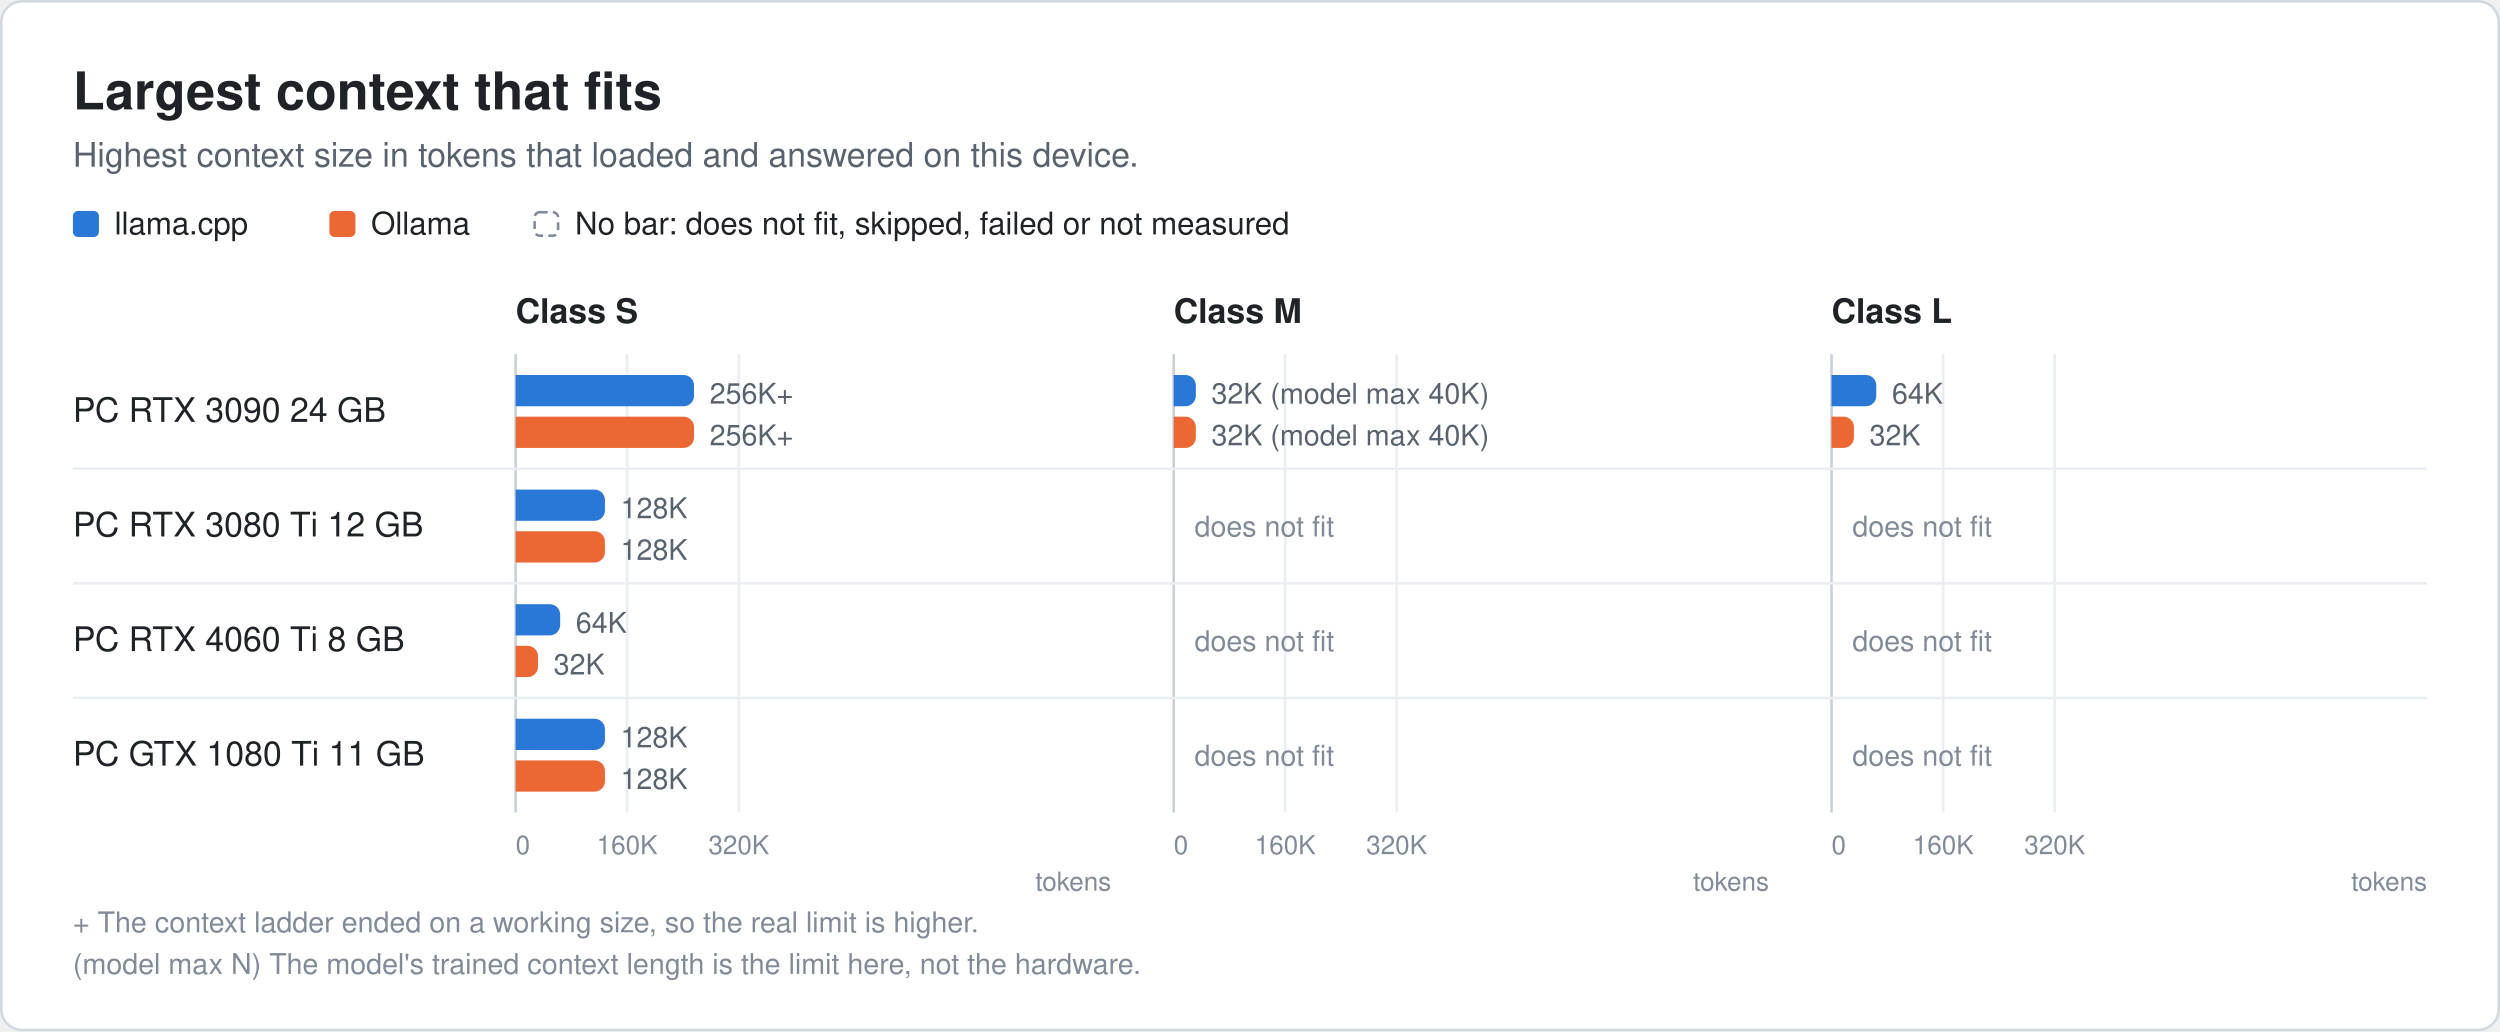
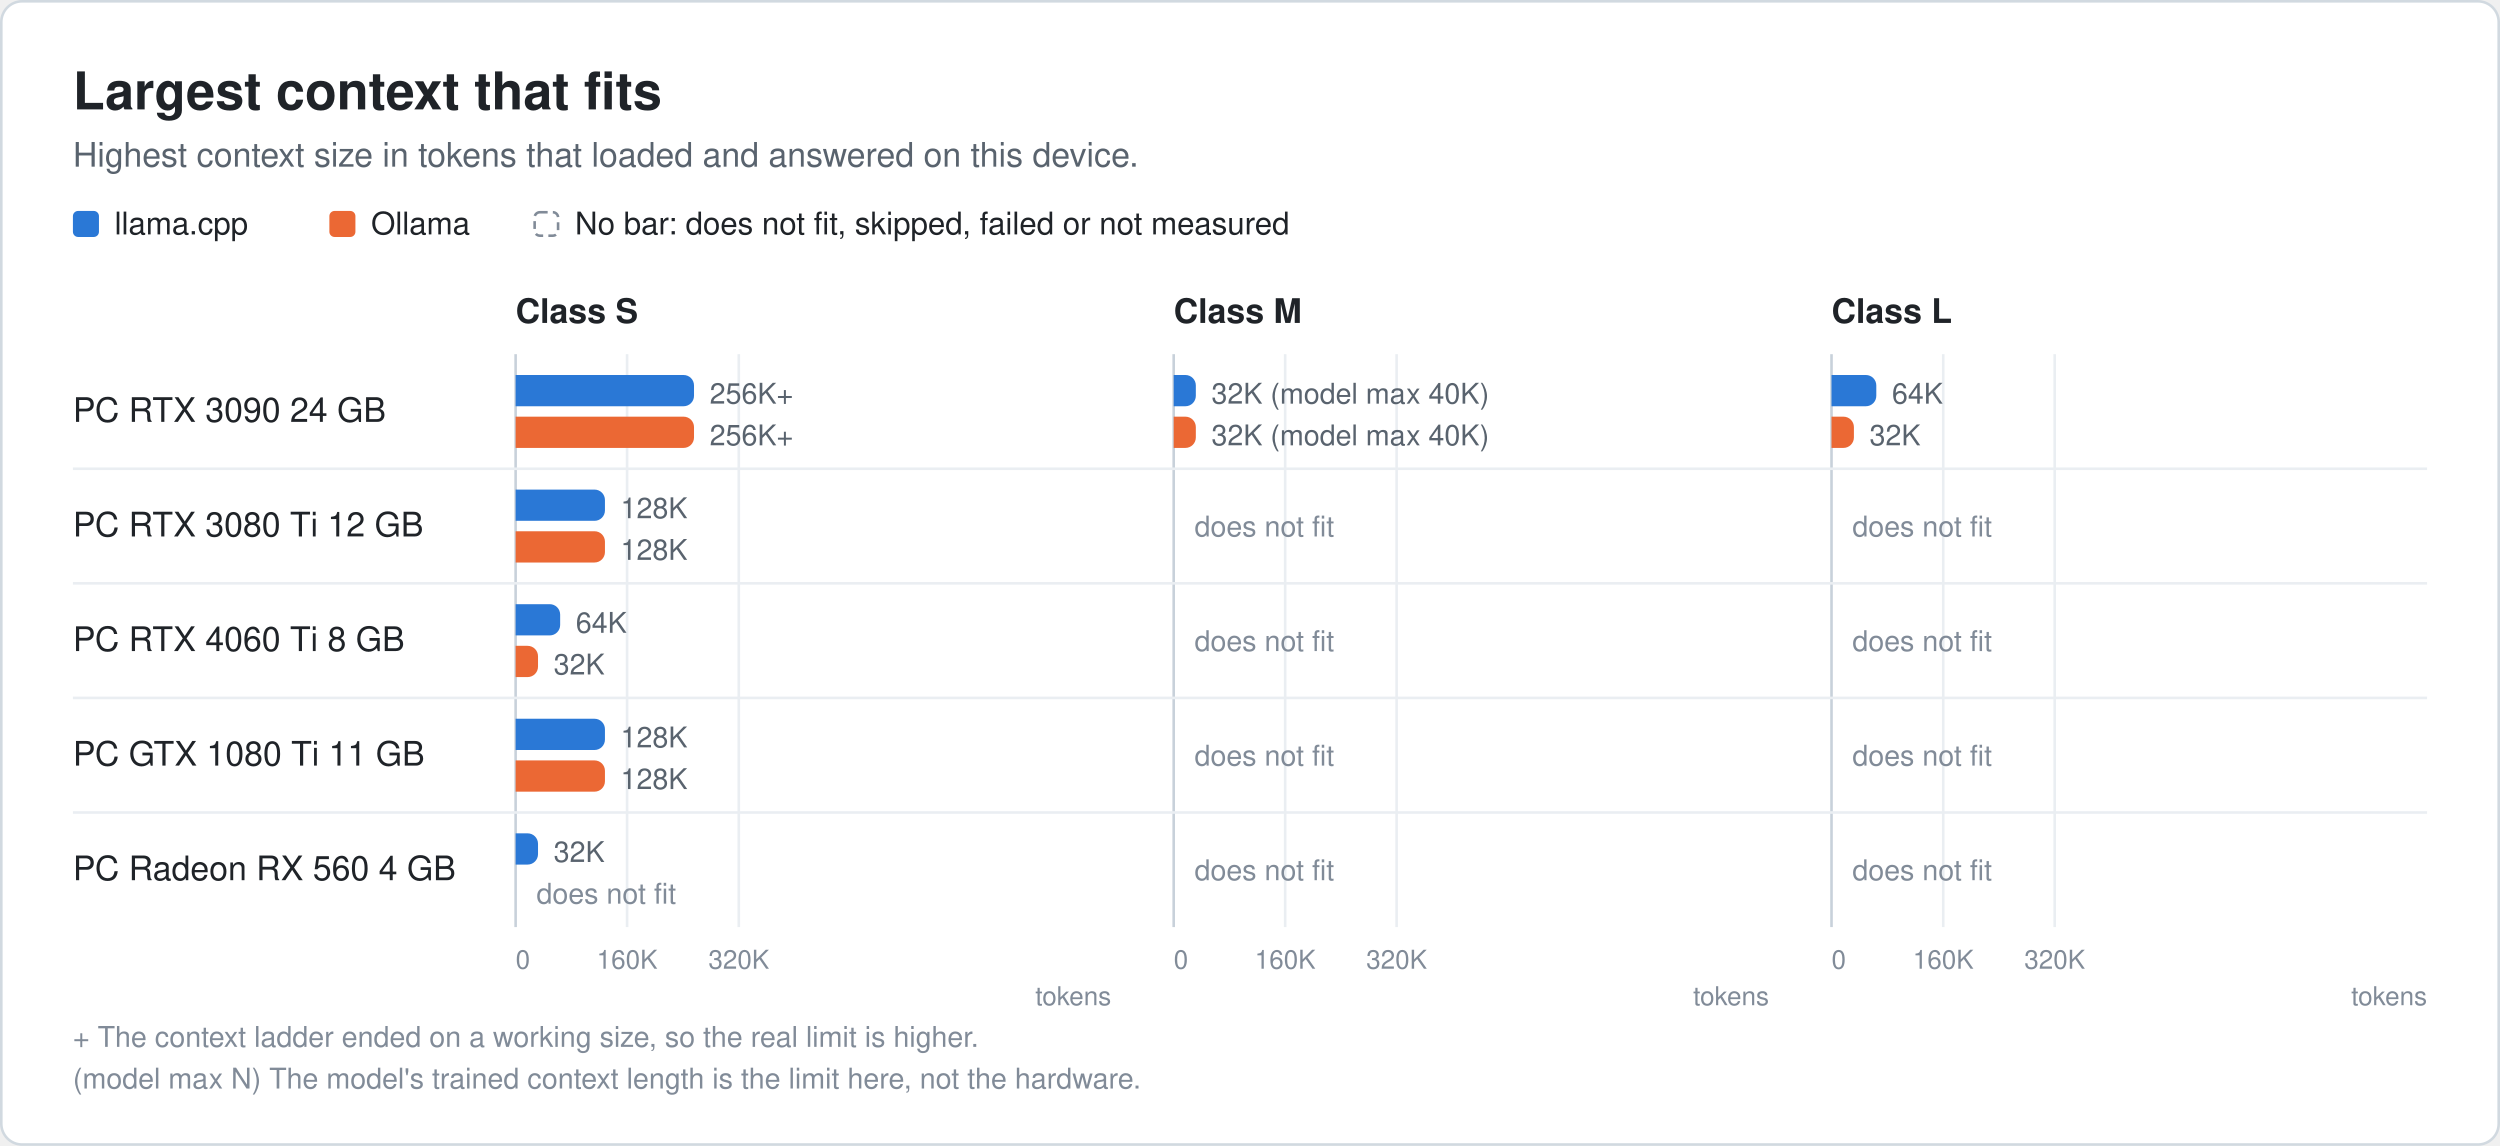
- <svg xmlns="http://www.w3.org/2000/svg" width="960" height="396" viewBox="0 0 960 396" role="img" aria-label="Largest context size that fits per device, model class and engine">
+ <svg xmlns="http://www.w3.org/2000/svg" width="960" height="440" viewBox="0 0 960 440" role="img" aria-label="Largest context size that fits per device, model class and engine">
  <style>
    text { font-family: system-ui, -apple-system, "Segoe UI", Helvetica, Arial, sans-serif; fill: #59636e; }
    .title { font-size: 20px; font-weight: 600; fill: #1f2328; }
    .section { font-size: 15px; font-weight: 600; fill: #1f2328; }
    .panel { font-size: 13px; font-weight: 600; fill: #1f2328; }
    .device { font-size: 13px; fill: #1f2328; }
    .sub { font-size: 13px; }
    .legend { font-size: 12px; fill: #1f2328; }
    .value { font-size: 11px; font-variant-numeric: tabular-nums; }
    .tick { font-size: 10px; fill: #818b98; font-variant-numeric: tabular-nums; }
    .muted, .note, .foot { fill: #818b98; }
    .note { font-size: 11px; }
    .foot { font-size: 11px; }
    .cell { font-size: 12px; font-weight: 600; font-variant-numeric: tabular-nums; }
    .limitlabel { font-size: 10px; fill: #818b98; }
    .grid { stroke: #eaeef2; stroke-width: 1; }
    .row { stroke: #eaeef2; stroke-width: 1; }
    .base { stroke: #c8d1da; stroke-width: 1; }
    .limit { stroke: #b0bac5; stroke-width: 1; stroke-dasharray: 2 3; }
    .gapbox { fill: none; stroke: #818b98; stroke-width: 1; stroke-dasharray: 3 2; }
    </style>
-   <rect x="0.5" y="0.5" width="959" height="395" rx="8" fill="#ffffff" stroke="#d1d9e0" />
+   <rect x="0.5" y="0.5" width="959" height="439" rx="8" fill="#ffffff" stroke="#d1d9e0" />
  <text x="28" y="42" class="title">Largest context that fits</text>
  <text x="28" y="64" class="sub">Highest context size in tokens that loaded and answered on this device.</text>
  <rect x="28" y="81" width="10" height="10" rx="2" fill="#2a78d6" />
  <text x="44" y="90" class="legend">llama.cpp</text>
  <rect x="126.48" y="81" width="10" height="10" rx="2" fill="#eb6834" />
  <text x="142.48" y="90" class="legend">Ollama</text>
  <rect x="205.3" y="81.5" width="9" height="9" rx="2" class="gapbox" />
  <text x="220.8" y="90" class="legend">No bar: does not fit, skipped, failed or not measured</text>
  <text x="198.0" y="124" class="panel">Class S</text>
  <text x="450.7" y="124" class="panel">Class M</text>
  <text x="703.3" y="124" class="panel">Class L</text>
-   <text x="198.0" y="328" class="tick" text-anchor="start">0</text>
-   <line x1="240.8" y1="136" x2="240.8" y2="312" class="grid" />
-   <text x="240.8" y="328" class="tick" text-anchor="middle">160K</text>
-   <line x1="283.7" y1="136" x2="283.7" y2="312" class="grid" />
-   <text x="283.7" y="328" class="tick" text-anchor="middle">320K</text>
-   <line x1="198.0" y1="136" x2="198.0" y2="312" class="base" />
-   <text x="426.7" y="342" class="tick" text-anchor="end">tokens</text>
+   <text x="198.0" y="372" class="tick" text-anchor="start">0</text>
+   <line x1="240.8" y1="136" x2="240.8" y2="356" class="grid" />
+   <text x="240.8" y="372" class="tick" text-anchor="middle">160K</text>
+   <line x1="283.7" y1="136" x2="283.7" y2="356" class="grid" />
+   <text x="283.7" y="372" class="tick" text-anchor="middle">320K</text>
+   <line x1="198.0" y1="136" x2="198.0" y2="356" class="base" />
+   <text x="426.7" y="386" class="tick" text-anchor="end">tokens</text>
  <path d="M198.0,144.0H262.5A4,4 0 0 1 266.5,148.0V152.0A4,4 0 0 1 262.5,156.0H198.0Z" fill="#2a78d6" />
  <text x="272.5" y="155.0" class="value">256K+</text>
  <path d="M198.0,160.0H262.5A4,4 0 0 1 266.5,164.0V168.0A4,4 0 0 1 262.5,172.0H198.0Z" fill="#eb6834" />
  <text x="272.5" y="171.0" class="value">256K+</text>
  <path d="M198.0,188.0H228.3A4,4 0 0 1 232.3,192.0V196.0A4,4 0 0 1 228.3,200.0H198.0Z" fill="#2a78d6" />
  <text x="238.3" y="199.0" class="value">128K</text>
  <path d="M198.0,204.0H228.3A4,4 0 0 1 232.3,208.0V212.0A4,4 0 0 1 228.3,216.0H198.0Z" fill="#eb6834" />
  <text x="238.3" y="215.0" class="value">128K</text>
  <path d="M198.0,232.0H211.1A4,4 0 0 1 215.1,236.0V240.0A4,4 0 0 1 211.1,244.0H198.0Z" fill="#2a78d6" />
  <text x="221.1" y="243.0" class="value">64K</text>
  <path d="M198.0,248.0H202.6A4,4 0 0 1 206.6,252.0V256.0A4,4 0 0 1 202.6,260.0H198.0Z" fill="#eb6834" />
  <text x="212.6" y="259.0" class="value">32K</text>
  <path d="M198.0,276.0H228.3A4,4 0 0 1 232.3,280.0V284.0A4,4 0 0 1 228.3,288.0H198.0Z" fill="#2a78d6" />
  <text x="238.3" y="287.0" class="value">128K</text>
  <path d="M198.0,292.0H228.3A4,4 0 0 1 232.3,296.0V300.0A4,4 0 0 1 228.3,304.0H198.0Z" fill="#eb6834" />
  <text x="238.3" y="303.0" class="value">128K</text>
-   <text x="450.7" y="328" class="tick" text-anchor="start">0</text>
-   <line x1="493.5" y1="136" x2="493.5" y2="312" class="grid" />
-   <text x="493.5" y="328" class="tick" text-anchor="middle">160K</text>
-   <line x1="536.3" y1="136" x2="536.3" y2="312" class="grid" />
-   <text x="536.3" y="328" class="tick" text-anchor="middle">320K</text>
-   <line x1="450.7" y1="136" x2="450.7" y2="312" class="base" />
-   <text x="679.3" y="342" class="tick" text-anchor="end">tokens</text>
+   <path d="M198.0,320.0H202.6A4,4 0 0 1 206.6,324.0V328.0A4,4 0 0 1 202.6,332.0H198.0Z" fill="#2a78d6" />
+   <text x="212.6" y="331.0" class="value">32K</text>
+   <text x="206.0" y="347.0" class="note">does not fit</text>
+   <text x="450.7" y="372" class="tick" text-anchor="start">0</text>
+   <line x1="493.5" y1="136" x2="493.5" y2="356" class="grid" />
+   <text x="493.5" y="372" class="tick" text-anchor="middle">160K</text>
+   <line x1="536.3" y1="136" x2="536.3" y2="356" class="grid" />
+   <text x="536.3" y="372" class="tick" text-anchor="middle">320K</text>
+   <line x1="450.7" y1="136" x2="450.7" y2="356" class="base" />
+   <text x="679.3" y="386" class="tick" text-anchor="end">tokens</text>
  <path d="M450.7,144.0H455.2A4,4 0 0 1 459.2,148.0V152.0A4,4 0 0 1 455.2,156.0H450.7Z" fill="#2a78d6" />
  <text x="465.2" y="155.0" class="value">32K (model max 40K)</text>
  <path d="M450.7,160.0H455.2A4,4 0 0 1 459.2,164.0V168.0A4,4 0 0 1 455.2,172.0H450.7Z" fill="#eb6834" />
  <text x="465.2" y="171.0" class="value">32K (model max 40K)</text>
  <text x="458.7" y="206.0" class="note">does not fit</text>
  <text x="458.7" y="250.0" class="note">does not fit</text>
  <text x="458.7" y="294.0" class="note">does not fit</text>
-   <text x="703.3" y="328" class="tick" text-anchor="start">0</text>
-   <line x1="746.2" y1="136" x2="746.2" y2="312" class="grid" />
-   <text x="746.2" y="328" class="tick" text-anchor="middle">160K</text>
-   <line x1="789.0" y1="136" x2="789.0" y2="312" class="grid" />
-   <text x="789.0" y="328" class="tick" text-anchor="middle">320K</text>
-   <line x1="703.3" y1="136" x2="703.3" y2="312" class="base" />
-   <text x="932.0" y="342" class="tick" text-anchor="end">tokens</text>
+   <text x="458.7" y="338.0" class="note">does not fit</text>
+   <text x="703.3" y="372" class="tick" text-anchor="start">0</text>
+   <line x1="746.2" y1="136" x2="746.2" y2="356" class="grid" />
+   <text x="746.2" y="372" class="tick" text-anchor="middle">160K</text>
+   <line x1="789.0" y1="136" x2="789.0" y2="356" class="grid" />
+   <text x="789.0" y="372" class="tick" text-anchor="middle">320K</text>
+   <line x1="703.3" y1="136" x2="703.3" y2="356" class="base" />
+   <text x="932.0" y="386" class="tick" text-anchor="end">tokens</text>
  <path d="M703.3,144.0H716.5A4,4 0 0 1 720.5,148.0V152.0A4,4 0 0 1 716.5,156.0H703.3Z" fill="#2a78d6" />
  <text x="726.5" y="155.0" class="value">64K</text>
  <path d="M703.3,160.0H707.9A4,4 0 0 1 711.9,164.0V168.0A4,4 0 0 1 707.9,172.0H703.3Z" fill="#eb6834" />
  <text x="717.9" y="171.0" class="value">32K</text>
  <text x="711.3" y="206.0" class="note">does not fit</text>
  <text x="711.3" y="250.0" class="note">does not fit</text>
  <text x="711.3" y="294.0" class="note">does not fit</text>
+   <text x="711.3" y="338.0" class="note">does not fit</text>
  <text x="28" y="162.0" class="device">PC RTX 3090 24 GB</text>
  <line x1="28" y1="180" x2="932" y2="180" class="row" />
  <text x="28" y="206.0" class="device">PC RTX 3080 Ti 12 GB</text>
  <line x1="28" y1="224" x2="932" y2="224" class="row" />
  <text x="28" y="250.0" class="device">PC RTX 4060 Ti 8 GB</text>
  <line x1="28" y1="268" x2="932" y2="268" class="row" />
  <text x="28" y="294.0" class="device">PC GTX 1080 Ti 11 GB</text>
-   <text x="28" y="358" class="foot">+ The context ladder ended on a working size, so the real limit is higher.</text>
-   <text x="28" y="374" class="foot">(model max N) The model's trained context length is the limit here, not the hardware.</text>
+   <line x1="28" y1="312" x2="932" y2="312" class="row" />
+   <text x="28" y="338.0" class="device">PC Radeon RX 560 4 GB</text>
+   <text x="28" y="402" class="foot">+ The context ladder ended on a working size, so the real limit is higher.</text>
+   <text x="28" y="418" class="foot">(model max N) The model's trained context length is the limit here, not the hardware.</text>
</svg>
